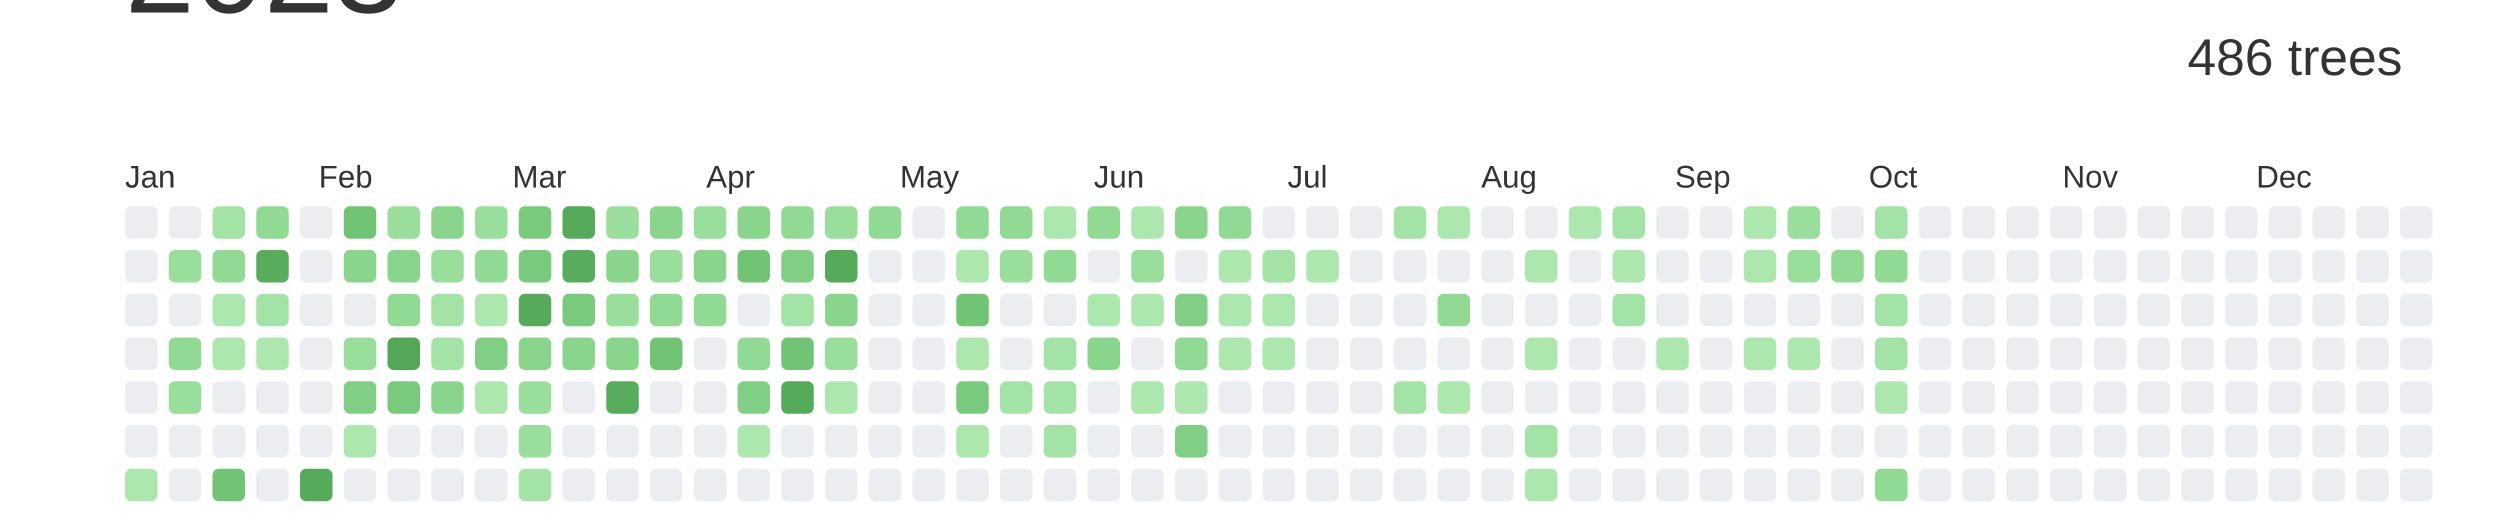
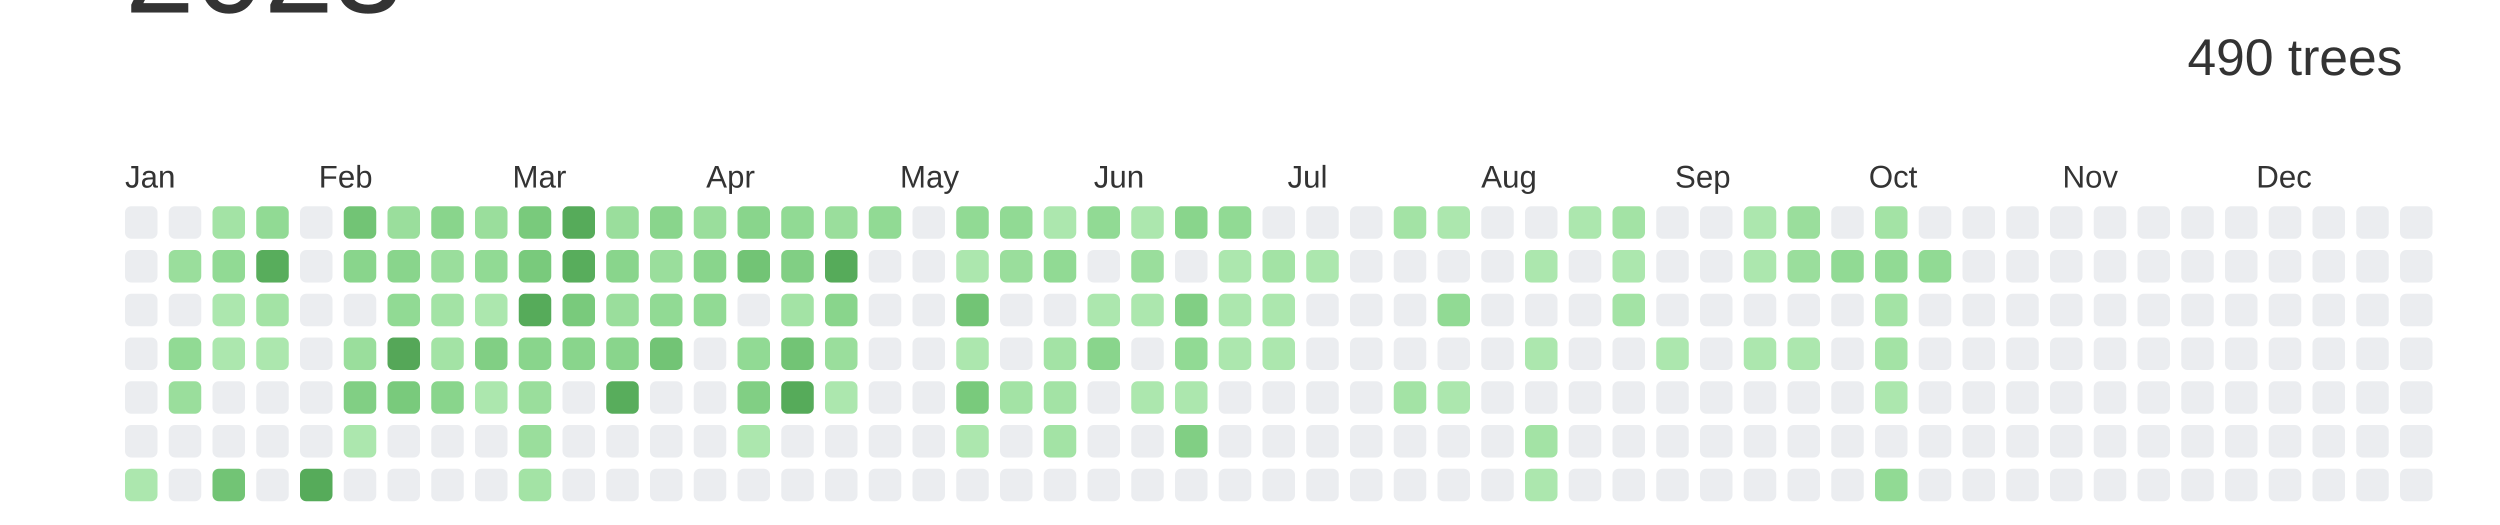
<svg xmlns="http://www.w3.org/2000/svg" baseProfile="full" height="42mm" version="1.1" viewBox="0,0,200,42" width="200mm">
  <defs />
  <rect fill="#ffffff" height="42" width="200" x="0" y="0" />
  <text alignment-baseline="hanging" fill="#333333" style="font-size:10.0px; font-family:Arial;" x="10" y="1">2023</text>
-   <text alignment-baseline="hanging" fill="#333333" style="font-size:4.125px; font-family:Arial;" x="175" y="6">486 trees</text>
+   <text alignment-baseline="hanging" fill="#333333" style="font-size:4.125px; font-family:Arial;" x="175" y="6">490 trees</text>
  <text fill="#333333" style="font-size:2.5px; font-family:Arial" x="10.0" y="15">Jan</text>
  <text fill="#333333" style="font-size:2.5px; font-family:Arial" x="25.5" y="15">Feb</text>
  <text fill="#333333" style="font-size:2.5px; font-family:Arial" x="41.0" y="15">Mar</text>
  <text fill="#333333" style="font-size:2.5px; font-family:Arial" x="56.5" y="15">Apr</text>
  <text fill="#333333" style="font-size:2.5px; font-family:Arial" x="72.0" y="15">May</text>
  <text fill="#333333" style="font-size:2.5px; font-family:Arial" x="87.5" y="15">Jun</text>
  <text fill="#333333" style="font-size:2.5px; font-family:Arial" x="103.0" y="15">Jul</text>
  <text fill="#333333" style="font-size:2.5px; font-family:Arial" x="118.5" y="15">Aug</text>
  <text fill="#333333" style="font-size:2.5px; font-family:Arial" x="134.0" y="15">Sep</text>
  <text fill="#333333" style="font-size:2.5px; font-family:Arial" x="149.5" y="15">Oct</text>
  <text fill="#333333" style="font-size:2.5px; font-family:Arial" x="165.0" y="15">Nov</text>
  <text fill="#333333" style="font-size:2.5px; font-family:Arial" x="180.5" y="15">Dec</text>
  <rect fill="#EBEDF0" height="2.6" rx="0.5" ry="0.5" width="2.6" x="10.0" y="16.5" />
  <rect fill="#EBEDF0" height="2.6" rx="0.5" ry="0.5" width="2.6" x="10.0" y="20.0" />
  <rect fill="#EBEDF0" height="2.6" rx="0.5" ry="0.5" width="2.6" x="10.0" y="23.5" />
  <rect fill="#EBEDF0" height="2.6" rx="0.5" ry="0.5" width="2.6" x="10.0" y="27.0" />
  <rect fill="#EBEDF0" height="2.6" rx="0.5" ry="0.5" width="2.6" x="10.0" y="30.5" />
  <rect fill="#EBEDF0" height="2.6" rx="0.5" ry="0.5" width="2.6" x="10.0" y="34.0" />
  <rect fill="#ace7ae" height="2.6" rx="0.5" ry="0.5" width="2.6" x="10.0" y="37.5" />
  <rect fill="#EBEDF0" height="2.6" rx="0.5" ry="0.5" width="2.6" x="13.5" y="16.5" />
  <rect fill="#9ade9c" height="2.6" rx="0.5" ry="0.5" width="2.6" x="13.5" y="20.0" />
  <rect fill="#EBEDF0" height="2.6" rx="0.5" ry="0.5" width="2.6" x="13.5" y="23.5" />
  <rect fill="#91da94" height="2.6" rx="0.5" ry="0.5" width="2.6" x="13.5" y="27.0" />
  <rect fill="#9ade9c" height="2.6" rx="0.5" ry="0.5" width="2.6" x="13.5" y="30.5" />
  <rect fill="#EBEDF0" height="2.6" rx="0.5" ry="0.5" width="2.6" x="13.5" y="34.0" />
  <rect fill="#EBEDF0" height="2.6" rx="0.5" ry="0.5" width="2.6" x="13.5" y="37.5" />
  <rect fill="#a3e3a5" height="2.6" rx="0.5" ry="0.5" width="2.6" x="17.0" y="16.5" />
  <rect fill="#91da94" height="2.6" rx="0.5" ry="0.5" width="2.6" x="17.0" y="20.0" />
  <rect fill="#ace7ae" height="2.6" rx="0.5" ry="0.5" width="2.6" x="17.0" y="23.5" />
  <rect fill="#ace7ae" height="2.6" rx="0.5" ry="0.5" width="2.6" x="17.0" y="27.0" />
  <rect fill="#EBEDF0" height="2.6" rx="0.5" ry="0.5" width="2.6" x="17.0" y="30.5" />
  <rect fill="#EBEDF0" height="2.6" rx="0.5" ry="0.5" width="2.6" x="17.0" y="34.0" />
  <rect fill="#72c475" height="2.6" rx="0.5" ry="0.5" width="2.6" x="17.0" y="37.5" />
  <rect fill="#91da94" height="2.6" rx="0.5" ry="0.5" width="2.6" x="20.5" y="16.5" />
  <rect fill="#58ad5c" height="2.6" rx="0.5" ry="0.5" width="2.6" x="20.5" y="20.0" />
  <rect fill="#a3e3a5" height="2.6" rx="0.5" ry="0.5" width="2.6" x="20.5" y="23.5" />
  <rect fill="#ace7ae" height="2.6" rx="0.5" ry="0.5" width="2.6" x="20.5" y="27.0" />
  <rect fill="#EBEDF0" height="2.6" rx="0.5" ry="0.5" width="2.6" x="20.5" y="30.5" />
  <rect fill="#EBEDF0" height="2.6" rx="0.5" ry="0.5" width="2.6" x="20.5" y="34.0" />
  <rect fill="#EBEDF0" height="2.6" rx="0.5" ry="0.5" width="2.6" x="20.5" y="37.5" />
  <rect fill="#EBEDF0" height="2.6" rx="0.5" ry="0.5" width="2.6" x="24.0" y="16.5" />
  <rect fill="#EBEDF0" height="2.6" rx="0.5" ry="0.5" width="2.6" x="24.0" y="20.0" />
  <rect fill="#EBEDF0" height="2.6" rx="0.5" ry="0.5" width="2.6" x="24.0" y="23.5" />
  <rect fill="#EBEDF0" height="2.6" rx="0.5" ry="0.5" width="2.6" x="24.0" y="27.0" />
  <rect fill="#EBEDF0" height="2.6" rx="0.5" ry="0.5" width="2.6" x="24.0" y="30.5" />
  <rect fill="#EBEDF0" height="2.6" rx="0.5" ry="0.5" width="2.6" x="24.0" y="34.0" />
  <rect fill="#56ab5a" height="2.6" rx="0.5" ry="0.5" width="2.6" x="24.0" y="37.5" />
  <rect fill="#72c475" height="2.6" rx="0.5" ry="0.5" width="2.6" x="27.5" y="16.5" />
  <rect fill="#89d58c" height="2.6" rx="0.5" ry="0.5" width="2.6" x="27.5" y="20.0" />
  <rect fill="#EBEDF0" height="2.6" rx="0.5" ry="0.5" width="2.6" x="27.5" y="23.5" />
  <rect fill="#9ade9c" height="2.6" rx="0.5" ry="0.5" width="2.6" x="27.5" y="27.0" />
  <rect fill="#81cf84" height="2.6" rx="0.5" ry="0.5" width="2.6" x="27.5" y="30.5" />
  <rect fill="#ace7ae" height="2.6" rx="0.5" ry="0.5" width="2.6" x="27.5" y="34.0" />
  <rect fill="#EBEDF0" height="2.6" rx="0.5" ry="0.5" width="2.6" x="27.5" y="37.5" />
  <rect fill="#9ade9c" height="2.6" rx="0.5" ry="0.5" width="2.6" x="31.0" y="16.5" />
  <rect fill="#89d58c" height="2.6" rx="0.5" ry="0.5" width="2.6" x="31.0" y="20.0" />
  <rect fill="#91da94" height="2.6" rx="0.5" ry="0.5" width="2.6" x="31.0" y="23.5" />
  <rect fill="#55a758" height="2.6" rx="0.5" ry="0.5" width="2.6" x="31.0" y="27.0" />
  <rect fill="#79ca7c" height="2.6" rx="0.5" ry="0.5" width="2.6" x="31.0" y="30.5" />
  <rect fill="#EBEDF0" height="2.6" rx="0.5" ry="0.5" width="2.6" x="31.0" y="34.0" />
  <rect fill="#EBEDF0" height="2.6" rx="0.5" ry="0.5" width="2.6" x="31.0" y="37.5" />
  <rect fill="#89d58c" height="2.6" rx="0.5" ry="0.5" width="2.6" x="34.5" y="16.5" />
  <rect fill="#9ade9c" height="2.6" rx="0.5" ry="0.5" width="2.6" x="34.5" y="20.0" />
  <rect fill="#a3e3a5" height="2.6" rx="0.5" ry="0.5" width="2.6" x="34.5" y="23.5" />
  <rect fill="#a3e3a5" height="2.6" rx="0.5" ry="0.5" width="2.6" x="34.5" y="27.0" />
  <rect fill="#89d58c" height="2.6" rx="0.5" ry="0.5" width="2.6" x="34.5" y="30.5" />
  <rect fill="#EBEDF0" height="2.6" rx="0.5" ry="0.5" width="2.6" x="34.5" y="34.0" />
  <rect fill="#EBEDF0" height="2.6" rx="0.5" ry="0.5" width="2.6" x="34.5" y="37.5" />
  <rect fill="#9ade9c" height="2.6" rx="0.5" ry="0.5" width="2.6" x="38.0" y="16.5" />
  <rect fill="#91da94" height="2.6" rx="0.5" ry="0.5" width="2.6" x="38.0" y="20.0" />
  <rect fill="#ace7ae" height="2.6" rx="0.5" ry="0.5" width="2.6" x="38.0" y="23.5" />
  <rect fill="#81cf84" height="2.6" rx="0.5" ry="0.5" width="2.6" x="38.0" y="27.0" />
  <rect fill="#ace7ae" height="2.6" rx="0.5" ry="0.5" width="2.6" x="38.0" y="30.5" />
  <rect fill="#EBEDF0" height="2.6" rx="0.5" ry="0.5" width="2.6" x="38.0" y="34.0" />
  <rect fill="#EBEDF0" height="2.6" rx="0.5" ry="0.5" width="2.6" x="38.0" y="37.5" />
  <rect fill="#79ca7c" height="2.6" rx="0.5" ry="0.5" width="2.6" x="41.5" y="16.5" />
  <rect fill="#79ca7c" height="2.6" rx="0.5" ry="0.5" width="2.6" x="41.5" y="20.0" />
  <rect fill="#56ab5a" height="2.6" rx="0.5" ry="0.5" width="2.6" x="41.5" y="23.5" />
  <rect fill="#89d58c" height="2.6" rx="0.5" ry="0.5" width="2.6" x="41.5" y="27.0" />
  <rect fill="#9ade9c" height="2.6" rx="0.5" ry="0.5" width="2.6" x="41.5" y="30.5" />
  <rect fill="#9ade9c" height="2.6" rx="0.5" ry="0.5" width="2.6" x="41.5" y="34.0" />
  <rect fill="#a3e3a5" height="2.6" rx="0.5" ry="0.5" width="2.6" x="41.5" y="37.5" />
  <rect fill="#56ab5a" height="2.6" rx="0.5" ry="0.5" width="2.6" x="45.0" y="16.5" />
  <rect fill="#58ad5c" height="2.6" rx="0.5" ry="0.5" width="2.6" x="45.0" y="20.0" />
  <rect fill="#79ca7c" height="2.6" rx="0.5" ry="0.5" width="2.6" x="45.0" y="23.5" />
  <rect fill="#89d58c" height="2.6" rx="0.5" ry="0.5" width="2.6" x="45.0" y="27.0" />
  <rect fill="#EBEDF0" height="2.6" rx="0.5" ry="0.5" width="2.6" x="45.0" y="30.5" />
  <rect fill="#EBEDF0" height="2.6" rx="0.5" ry="0.5" width="2.6" x="45.0" y="34.0" />
  <rect fill="#EBEDF0" height="2.6" rx="0.5" ry="0.5" width="2.6" x="45.0" y="37.5" />
  <rect fill="#9ade9c" height="2.6" rx="0.5" ry="0.5" width="2.6" x="48.5" y="16.5" />
  <rect fill="#89d58c" height="2.6" rx="0.5" ry="0.5" width="2.6" x="48.5" y="20.0" />
  <rect fill="#9ade9c" height="2.6" rx="0.5" ry="0.5" width="2.6" x="48.5" y="23.5" />
  <rect fill="#89d58c" height="2.6" rx="0.5" ry="0.5" width="2.6" x="48.5" y="27.0" />
  <rect fill="#58ad5c" height="2.6" rx="0.5" ry="0.5" width="2.6" x="48.5" y="30.5" />
  <rect fill="#EBEDF0" height="2.6" rx="0.5" ry="0.5" width="2.6" x="48.5" y="34.0" />
  <rect fill="#EBEDF0" height="2.6" rx="0.5" ry="0.5" width="2.6" x="48.5" y="37.5" />
  <rect fill="#89d58c" height="2.6" rx="0.5" ry="0.5" width="2.6" x="52.0" y="16.5" />
  <rect fill="#9ade9c" height="2.6" rx="0.5" ry="0.5" width="2.6" x="52.0" y="20.0" />
  <rect fill="#91da94" height="2.6" rx="0.5" ry="0.5" width="2.6" x="52.0" y="23.5" />
  <rect fill="#72c475" height="2.6" rx="0.5" ry="0.5" width="2.6" x="52.0" y="27.0" />
  <rect fill="#EBEDF0" height="2.6" rx="0.5" ry="0.5" width="2.6" x="52.0" y="30.5" />
  <rect fill="#EBEDF0" height="2.6" rx="0.5" ry="0.5" width="2.6" x="52.0" y="34.0" />
  <rect fill="#EBEDF0" height="2.6" rx="0.5" ry="0.5" width="2.6" x="52.0" y="37.5" />
  <rect fill="#9ade9c" height="2.6" rx="0.5" ry="0.5" width="2.6" x="55.5" y="16.5" />
  <rect fill="#89d58c" height="2.6" rx="0.5" ry="0.5" width="2.6" x="55.5" y="20.0" />
  <rect fill="#91da94" height="2.6" rx="0.5" ry="0.5" width="2.6" x="55.5" y="23.5" />
  <rect fill="#EBEDF0" height="2.6" rx="0.5" ry="0.5" width="2.6" x="55.5" y="27.0" />
  <rect fill="#EBEDF0" height="2.6" rx="0.5" ry="0.5" width="2.6" x="55.5" y="30.5" />
  <rect fill="#EBEDF0" height="2.6" rx="0.5" ry="0.5" width="2.6" x="55.5" y="34.0" />
  <rect fill="#EBEDF0" height="2.6" rx="0.5" ry="0.5" width="2.6" x="55.5" y="37.5" />
  <rect fill="#89d58c" height="2.6" rx="0.5" ry="0.5" width="2.6" x="59.0" y="16.5" />
  <rect fill="#72c475" height="2.6" rx="0.5" ry="0.5" width="2.6" x="59.0" y="20.0" />
  <rect fill="#EBEDF0" height="2.6" rx="0.5" ry="0.5" width="2.6" x="59.0" y="23.5" />
  <rect fill="#91da94" height="2.6" rx="0.5" ry="0.5" width="2.6" x="59.0" y="27.0" />
  <rect fill="#81cf84" height="2.6" rx="0.5" ry="0.5" width="2.6" x="59.0" y="30.5" />
  <rect fill="#ace7ae" height="2.6" rx="0.5" ry="0.5" width="2.6" x="59.0" y="34.0" />
  <rect fill="#EBEDF0" height="2.6" rx="0.5" ry="0.5" width="2.6" x="59.0" y="37.5" />
  <rect fill="#91da94" height="2.6" rx="0.5" ry="0.5" width="2.6" x="62.5" y="16.5" />
  <rect fill="#81cf84" height="2.6" rx="0.5" ry="0.5" width="2.6" x="62.5" y="20.0" />
  <rect fill="#a3e3a5" height="2.6" rx="0.5" ry="0.5" width="2.6" x="62.5" y="23.5" />
  <rect fill="#72c475" height="2.6" rx="0.5" ry="0.5" width="2.6" x="62.5" y="27.0" />
  <rect fill="#56ab5a" height="2.6" rx="0.5" ry="0.5" width="2.6" x="62.5" y="30.5" />
  <rect fill="#EBEDF0" height="2.6" rx="0.5" ry="0.5" width="2.6" x="62.5" y="34.0" />
  <rect fill="#EBEDF0" height="2.6" rx="0.5" ry="0.5" width="2.6" x="62.5" y="37.5" />
  <rect fill="#9ade9c" height="2.6" rx="0.5" ry="0.5" width="2.6" x="66.0" y="16.5" />
  <rect fill="#56ab5a" height="2.6" rx="0.5" ry="0.5" width="2.6" x="66.0" y="20.0" />
  <rect fill="#89d58c" height="2.6" rx="0.5" ry="0.5" width="2.6" x="66.0" y="23.5" />
  <rect fill="#9ade9c" height="2.6" rx="0.5" ry="0.5" width="2.6" x="66.0" y="27.0" />
  <rect fill="#ace7ae" height="2.6" rx="0.5" ry="0.5" width="2.6" x="66.0" y="30.5" />
  <rect fill="#EBEDF0" height="2.6" rx="0.5" ry="0.5" width="2.6" x="66.0" y="34.0" />
  <rect fill="#EBEDF0" height="2.6" rx="0.5" ry="0.5" width="2.6" x="66.0" y="37.5" />
  <rect fill="#91da94" height="2.6" rx="0.5" ry="0.5" width="2.6" x="69.5" y="16.5" />
  <rect fill="#EBEDF0" height="2.6" rx="0.5" ry="0.5" width="2.6" x="69.5" y="20.0" />
  <rect fill="#EBEDF0" height="2.6" rx="0.5" ry="0.5" width="2.6" x="69.5" y="23.5" />
  <rect fill="#EBEDF0" height="2.6" rx="0.5" ry="0.5" width="2.6" x="69.5" y="27.0" />
  <rect fill="#EBEDF0" height="2.6" rx="0.5" ry="0.5" width="2.6" x="69.5" y="30.5" />
  <rect fill="#EBEDF0" height="2.6" rx="0.5" ry="0.5" width="2.6" x="69.5" y="34.0" />
  <rect fill="#EBEDF0" height="2.6" rx="0.5" ry="0.5" width="2.6" x="69.5" y="37.5" />
  <rect fill="#EBEDF0" height="2.6" rx="0.5" ry="0.5" width="2.6" x="73.0" y="16.5" />
  <rect fill="#EBEDF0" height="2.6" rx="0.5" ry="0.5" width="2.6" x="73.0" y="20.0" />
  <rect fill="#EBEDF0" height="2.6" rx="0.5" ry="0.5" width="2.6" x="73.0" y="23.5" />
  <rect fill="#EBEDF0" height="2.6" rx="0.5" ry="0.5" width="2.6" x="73.0" y="27.0" />
  <rect fill="#EBEDF0" height="2.6" rx="0.5" ry="0.5" width="2.6" x="73.0" y="30.5" />
  <rect fill="#EBEDF0" height="2.6" rx="0.5" ry="0.5" width="2.6" x="73.0" y="34.0" />
  <rect fill="#EBEDF0" height="2.6" rx="0.5" ry="0.5" width="2.6" x="73.0" y="37.5" />
  <rect fill="#91da94" height="2.6" rx="0.5" ry="0.5" width="2.6" x="76.5" y="16.5" />
  <rect fill="#ace7ae" height="2.6" rx="0.5" ry="0.5" width="2.6" x="76.5" y="20.0" />
  <rect fill="#72c475" height="2.6" rx="0.5" ry="0.5" width="2.6" x="76.5" y="23.5" />
  <rect fill="#ace7ae" height="2.6" rx="0.5" ry="0.5" width="2.6" x="76.5" y="27.0" />
  <rect fill="#79ca7c" height="2.6" rx="0.5" ry="0.5" width="2.6" x="76.5" y="30.5" />
  <rect fill="#ace7ae" height="2.6" rx="0.5" ry="0.5" width="2.6" x="76.5" y="34.0" />
  <rect fill="#EBEDF0" height="2.6" rx="0.5" ry="0.5" width="2.6" x="76.5" y="37.5" />
  <rect fill="#91da94" height="2.6" rx="0.5" ry="0.5" width="2.6" x="80.0" y="16.5" />
  <rect fill="#9ade9c" height="2.6" rx="0.5" ry="0.5" width="2.6" x="80.0" y="20.0" />
  <rect fill="#EBEDF0" height="2.6" rx="0.5" ry="0.5" width="2.6" x="80.0" y="23.5" />
  <rect fill="#EBEDF0" height="2.6" rx="0.5" ry="0.5" width="2.6" x="80.0" y="27.0" />
  <rect fill="#a3e3a5" height="2.6" rx="0.5" ry="0.5" width="2.6" x="80.0" y="30.5" />
  <rect fill="#EBEDF0" height="2.6" rx="0.5" ry="0.5" width="2.6" x="80.0" y="34.0" />
  <rect fill="#EBEDF0" height="2.6" rx="0.5" ry="0.5" width="2.6" x="80.0" y="37.5" />
  <rect fill="#ace7ae" height="2.6" rx="0.5" ry="0.5" width="2.6" x="83.5" y="16.5" />
  <rect fill="#91da94" height="2.6" rx="0.5" ry="0.5" width="2.6" x="83.5" y="20.0" />
  <rect fill="#EBEDF0" height="2.6" rx="0.5" ry="0.5" width="2.6" x="83.5" y="23.5" />
  <rect fill="#a3e3a5" height="2.6" rx="0.5" ry="0.5" width="2.6" x="83.5" y="27.0" />
  <rect fill="#a3e3a5" height="2.6" rx="0.5" ry="0.5" width="2.6" x="83.5" y="30.5" />
  <rect fill="#a3e3a5" height="2.6" rx="0.5" ry="0.5" width="2.6" x="83.5" y="34.0" />
  <rect fill="#EBEDF0" height="2.6" rx="0.5" ry="0.5" width="2.6" x="83.5" y="37.5" />
  <rect fill="#91da94" height="2.6" rx="0.5" ry="0.5" width="2.6" x="87.0" y="16.5" />
  <rect fill="#EBEDF0" height="2.6" rx="0.5" ry="0.5" width="2.6" x="87.0" y="20.0" />
  <rect fill="#ace7ae" height="2.6" rx="0.5" ry="0.5" width="2.6" x="87.0" y="23.5" />
  <rect fill="#89d58c" height="2.6" rx="0.5" ry="0.5" width="2.6" x="87.0" y="27.0" />
  <rect fill="#EBEDF0" height="2.6" rx="0.5" ry="0.5" width="2.6" x="87.0" y="30.5" />
  <rect fill="#EBEDF0" height="2.6" rx="0.5" ry="0.5" width="2.6" x="87.0" y="34.0" />
  <rect fill="#EBEDF0" height="2.6" rx="0.5" ry="0.5" width="2.6" x="87.0" y="37.5" />
  <rect fill="#ace7ae" height="2.6" rx="0.5" ry="0.5" width="2.6" x="90.5" y="16.5" />
  <rect fill="#9ade9c" height="2.6" rx="0.5" ry="0.5" width="2.6" x="90.5" y="20.0" />
  <rect fill="#ace7ae" height="2.6" rx="0.5" ry="0.5" width="2.6" x="90.5" y="23.5" />
  <rect fill="#EBEDF0" height="2.6" rx="0.5" ry="0.5" width="2.6" x="90.5" y="27.0" />
  <rect fill="#ace7ae" height="2.6" rx="0.5" ry="0.5" width="2.6" x="90.5" y="30.5" />
  <rect fill="#EBEDF0" height="2.6" rx="0.5" ry="0.5" width="2.6" x="90.5" y="34.0" />
  <rect fill="#EBEDF0" height="2.6" rx="0.5" ry="0.5" width="2.6" x="90.5" y="37.5" />
  <rect fill="#89d58c" height="2.6" rx="0.5" ry="0.5" width="2.6" x="94.0" y="16.5" />
  <rect fill="#EBEDF0" height="2.6" rx="0.5" ry="0.5" width="2.6" x="94.0" y="20.0" />
  <rect fill="#81cf84" height="2.6" rx="0.5" ry="0.5" width="2.6" x="94.0" y="23.5" />
  <rect fill="#91da94" height="2.6" rx="0.5" ry="0.5" width="2.6" x="94.0" y="27.0" />
  <rect fill="#ace7ae" height="2.6" rx="0.5" ry="0.5" width="2.6" x="94.0" y="30.5" />
  <rect fill="#81cf84" height="2.6" rx="0.5" ry="0.5" width="2.6" x="94.0" y="34.0" />
  <rect fill="#EBEDF0" height="2.6" rx="0.5" ry="0.5" width="2.6" x="94.0" y="37.5" />
  <rect fill="#91da94" height="2.6" rx="0.5" ry="0.5" width="2.6" x="97.5" y="16.5" />
  <rect fill="#ace7ae" height="2.6" rx="0.5" ry="0.5" width="2.6" x="97.5" y="20.0" />
  <rect fill="#ace7ae" height="2.6" rx="0.5" ry="0.5" width="2.6" x="97.5" y="23.5" />
  <rect fill="#ace7ae" height="2.6" rx="0.5" ry="0.5" width="2.6" x="97.5" y="27.0" />
  <rect fill="#EBEDF0" height="2.6" rx="0.5" ry="0.5" width="2.6" x="97.5" y="30.5" />
  <rect fill="#EBEDF0" height="2.6" rx="0.5" ry="0.5" width="2.6" x="97.5" y="34.0" />
  <rect fill="#EBEDF0" height="2.6" rx="0.5" ry="0.5" width="2.6" x="97.5" y="37.5" />
  <rect fill="#EBEDF0" height="2.6" rx="0.5" ry="0.5" width="2.6" x="101.0" y="16.5" />
  <rect fill="#a3e3a5" height="2.6" rx="0.5" ry="0.5" width="2.6" x="101.0" y="20.0" />
  <rect fill="#ace7ae" height="2.6" rx="0.5" ry="0.5" width="2.6" x="101.0" y="23.5" />
  <rect fill="#ace7ae" height="2.6" rx="0.5" ry="0.5" width="2.6" x="101.0" y="27.0" />
  <rect fill="#EBEDF0" height="2.6" rx="0.5" ry="0.5" width="2.6" x="101.0" y="30.5" />
  <rect fill="#EBEDF0" height="2.6" rx="0.5" ry="0.5" width="2.6" x="101.0" y="34.0" />
  <rect fill="#EBEDF0" height="2.6" rx="0.5" ry="0.5" width="2.6" x="101.0" y="37.5" />
  <rect fill="#EBEDF0" height="2.6" rx="0.5" ry="0.5" width="2.6" x="104.5" y="16.5" />
  <rect fill="#ace7ae" height="2.6" rx="0.5" ry="0.5" width="2.6" x="104.5" y="20.0" />
  <rect fill="#EBEDF0" height="2.6" rx="0.5" ry="0.5" width="2.6" x="104.5" y="23.5" />
  <rect fill="#EBEDF0" height="2.6" rx="0.5" ry="0.5" width="2.6" x="104.5" y="27.0" />
  <rect fill="#EBEDF0" height="2.6" rx="0.5" ry="0.5" width="2.6" x="104.5" y="30.5" />
  <rect fill="#EBEDF0" height="2.6" rx="0.5" ry="0.5" width="2.6" x="104.5" y="34.0" />
  <rect fill="#EBEDF0" height="2.6" rx="0.5" ry="0.5" width="2.6" x="104.5" y="37.5" />
  <rect fill="#EBEDF0" height="2.6" rx="0.5" ry="0.5" width="2.6" x="108.0" y="16.5" />
  <rect fill="#EBEDF0" height="2.6" rx="0.5" ry="0.5" width="2.6" x="108.0" y="20.0" />
  <rect fill="#EBEDF0" height="2.6" rx="0.5" ry="0.5" width="2.6" x="108.0" y="23.5" />
  <rect fill="#EBEDF0" height="2.6" rx="0.5" ry="0.5" width="2.6" x="108.0" y="27.0" />
  <rect fill="#EBEDF0" height="2.6" rx="0.5" ry="0.5" width="2.6" x="108.0" y="30.5" />
  <rect fill="#EBEDF0" height="2.6" rx="0.5" ry="0.5" width="2.6" x="108.0" y="34.0" />
  <rect fill="#EBEDF0" height="2.6" rx="0.5" ry="0.5" width="2.6" x="108.0" y="37.5" />
  <rect fill="#a3e3a5" height="2.6" rx="0.5" ry="0.5" width="2.6" x="111.5" y="16.5" />
  <rect fill="#EBEDF0" height="2.6" rx="0.5" ry="0.5" width="2.6" x="111.5" y="20.0" />
  <rect fill="#EBEDF0" height="2.6" rx="0.5" ry="0.5" width="2.6" x="111.5" y="23.5" />
  <rect fill="#EBEDF0" height="2.6" rx="0.5" ry="0.5" width="2.6" x="111.5" y="27.0" />
  <rect fill="#a3e3a5" height="2.6" rx="0.5" ry="0.5" width="2.6" x="111.5" y="30.5" />
  <rect fill="#EBEDF0" height="2.6" rx="0.5" ry="0.5" width="2.6" x="111.5" y="34.0" />
  <rect fill="#EBEDF0" height="2.6" rx="0.5" ry="0.5" width="2.6" x="111.5" y="37.5" />
  <rect fill="#ace7ae" height="2.6" rx="0.5" ry="0.5" width="2.6" x="115.0" y="16.5" />
  <rect fill="#EBEDF0" height="2.6" rx="0.5" ry="0.5" width="2.6" x="115.0" y="20.0" />
  <rect fill="#91da94" height="2.6" rx="0.5" ry="0.5" width="2.6" x="115.0" y="23.5" />
  <rect fill="#EBEDF0" height="2.6" rx="0.5" ry="0.5" width="2.6" x="115.0" y="27.0" />
  <rect fill="#ace7ae" height="2.6" rx="0.5" ry="0.5" width="2.6" x="115.0" y="30.5" />
  <rect fill="#EBEDF0" height="2.6" rx="0.5" ry="0.5" width="2.6" x="115.0" y="34.0" />
  <rect fill="#EBEDF0" height="2.6" rx="0.5" ry="0.5" width="2.6" x="115.0" y="37.5" />
  <rect fill="#EBEDF0" height="2.6" rx="0.5" ry="0.5" width="2.6" x="118.5" y="16.5" />
  <rect fill="#EBEDF0" height="2.6" rx="0.5" ry="0.5" width="2.6" x="118.5" y="20.0" />
  <rect fill="#EBEDF0" height="2.6" rx="0.5" ry="0.5" width="2.6" x="118.5" y="23.5" />
  <rect fill="#EBEDF0" height="2.6" rx="0.5" ry="0.5" width="2.6" x="118.5" y="27.0" />
  <rect fill="#EBEDF0" height="2.6" rx="0.5" ry="0.5" width="2.6" x="118.5" y="30.5" />
  <rect fill="#EBEDF0" height="2.6" rx="0.5" ry="0.5" width="2.6" x="118.5" y="34.0" />
  <rect fill="#EBEDF0" height="2.6" rx="0.5" ry="0.5" width="2.6" x="118.5" y="37.5" />
  <rect fill="#EBEDF0" height="2.6" rx="0.5" ry="0.5" width="2.6" x="122.0" y="16.5" />
  <rect fill="#ace7ae" height="2.6" rx="0.5" ry="0.5" width="2.6" x="122.0" y="20.0" />
  <rect fill="#EBEDF0" height="2.6" rx="0.5" ry="0.5" width="2.6" x="122.0" y="23.5" />
  <rect fill="#ace7ae" height="2.6" rx="0.5" ry="0.5" width="2.6" x="122.0" y="27.0" />
  <rect fill="#EBEDF0" height="2.6" rx="0.5" ry="0.5" width="2.6" x="122.0" y="30.5" />
  <rect fill="#a3e3a5" height="2.6" rx="0.5" ry="0.5" width="2.6" x="122.0" y="34.0" />
  <rect fill="#ace7ae" height="2.6" rx="0.5" ry="0.5" width="2.6" x="122.0" y="37.5" />
  <rect fill="#ace7ae" height="2.6" rx="0.5" ry="0.5" width="2.6" x="125.5" y="16.5" />
  <rect fill="#EBEDF0" height="2.6" rx="0.5" ry="0.5" width="2.6" x="125.5" y="20.0" />
  <rect fill="#EBEDF0" height="2.6" rx="0.5" ry="0.5" width="2.6" x="125.5" y="23.5" />
  <rect fill="#EBEDF0" height="2.6" rx="0.5" ry="0.5" width="2.6" x="125.5" y="27.0" />
  <rect fill="#EBEDF0" height="2.6" rx="0.5" ry="0.5" width="2.6" x="125.5" y="30.5" />
  <rect fill="#EBEDF0" height="2.6" rx="0.5" ry="0.5" width="2.6" x="125.5" y="34.0" />
  <rect fill="#EBEDF0" height="2.6" rx="0.5" ry="0.5" width="2.6" x="125.5" y="37.5" />
  <rect fill="#a3e3a5" height="2.6" rx="0.5" ry="0.5" width="2.6" x="129.0" y="16.5" />
  <rect fill="#ace7ae" height="2.6" rx="0.5" ry="0.5" width="2.6" x="129.0" y="20.0" />
  <rect fill="#a3e3a5" height="2.6" rx="0.5" ry="0.5" width="2.6" x="129.0" y="23.5" />
  <rect fill="#EBEDF0" height="2.6" rx="0.5" ry="0.5" width="2.6" x="129.0" y="27.0" />
  <rect fill="#EBEDF0" height="2.6" rx="0.5" ry="0.5" width="2.6" x="129.0" y="30.5" />
  <rect fill="#EBEDF0" height="2.6" rx="0.5" ry="0.5" width="2.6" x="129.0" y="34.0" />
  <rect fill="#EBEDF0" height="2.6" rx="0.5" ry="0.5" width="2.6" x="129.0" y="37.5" />
  <rect fill="#EBEDF0" height="2.6" rx="0.5" ry="0.5" width="2.6" x="132.5" y="16.5" />
  <rect fill="#EBEDF0" height="2.6" rx="0.5" ry="0.5" width="2.6" x="132.5" y="20.0" />
  <rect fill="#EBEDF0" height="2.6" rx="0.5" ry="0.5" width="2.6" x="132.5" y="23.5" />
  <rect fill="#ace7ae" height="2.6" rx="0.5" ry="0.5" width="2.6" x="132.5" y="27.0" />
  <rect fill="#EBEDF0" height="2.6" rx="0.5" ry="0.5" width="2.6" x="132.5" y="30.5" />
  <rect fill="#EBEDF0" height="2.6" rx="0.5" ry="0.5" width="2.6" x="132.5" y="34.0" />
  <rect fill="#EBEDF0" height="2.6" rx="0.5" ry="0.5" width="2.6" x="132.5" y="37.5" />
  <rect fill="#EBEDF0" height="2.6" rx="0.5" ry="0.5" width="2.6" x="136.0" y="16.5" />
  <rect fill="#EBEDF0" height="2.6" rx="0.5" ry="0.5" width="2.6" x="136.0" y="20.0" />
  <rect fill="#EBEDF0" height="2.6" rx="0.5" ry="0.5" width="2.6" x="136.0" y="23.5" />
  <rect fill="#EBEDF0" height="2.6" rx="0.5" ry="0.5" width="2.6" x="136.0" y="27.0" />
  <rect fill="#EBEDF0" height="2.6" rx="0.5" ry="0.5" width="2.6" x="136.0" y="30.5" />
  <rect fill="#EBEDF0" height="2.6" rx="0.5" ry="0.5" width="2.6" x="136.0" y="34.0" />
  <rect fill="#EBEDF0" height="2.6" rx="0.5" ry="0.5" width="2.6" x="136.0" y="37.5" />
  <rect fill="#ace7ae" height="2.6" rx="0.5" ry="0.5" width="2.6" x="139.5" y="16.5" />
  <rect fill="#ace7ae" height="2.6" rx="0.5" ry="0.5" width="2.6" x="139.5" y="20.0" />
  <rect fill="#EBEDF0" height="2.6" rx="0.5" ry="0.5" width="2.6" x="139.5" y="23.5" />
  <rect fill="#ace7ae" height="2.6" rx="0.5" ry="0.5" width="2.6" x="139.5" y="27.0" />
  <rect fill="#EBEDF0" height="2.6" rx="0.5" ry="0.5" width="2.6" x="139.5" y="30.5" />
  <rect fill="#EBEDF0" height="2.6" rx="0.5" ry="0.5" width="2.6" x="139.5" y="34.0" />
  <rect fill="#EBEDF0" height="2.6" rx="0.5" ry="0.5" width="2.6" x="139.5" y="37.5" />
  <rect fill="#9ade9c" height="2.6" rx="0.5" ry="0.5" width="2.6" x="143.0" y="16.5" />
  <rect fill="#9ade9c" height="2.6" rx="0.5" ry="0.5" width="2.6" x="143.0" y="20.0" />
  <rect fill="#EBEDF0" height="2.6" rx="0.5" ry="0.5" width="2.6" x="143.0" y="23.5" />
  <rect fill="#ace7ae" height="2.6" rx="0.5" ry="0.5" width="2.6" x="143.0" y="27.0" />
  <rect fill="#EBEDF0" height="2.6" rx="0.5" ry="0.5" width="2.6" x="143.0" y="30.5" />
  <rect fill="#EBEDF0" height="2.6" rx="0.5" ry="0.5" width="2.6" x="143.0" y="34.0" />
  <rect fill="#EBEDF0" height="2.6" rx="0.5" ry="0.5" width="2.6" x="143.0" y="37.5" />
  <rect fill="#EBEDF0" height="2.6" rx="0.5" ry="0.5" width="2.6" x="146.5" y="16.5" />
  <rect fill="#91da94" height="2.6" rx="0.5" ry="0.5" width="2.6" x="146.5" y="20.0" />
  <rect fill="#EBEDF0" height="2.6" rx="0.5" ry="0.5" width="2.6" x="146.5" y="23.5" />
  <rect fill="#EBEDF0" height="2.6" rx="0.5" ry="0.5" width="2.6" x="146.5" y="27.0" />
  <rect fill="#EBEDF0" height="2.6" rx="0.5" ry="0.5" width="2.6" x="146.5" y="30.5" />
  <rect fill="#EBEDF0" height="2.6" rx="0.5" ry="0.5" width="2.6" x="146.5" y="34.0" />
  <rect fill="#EBEDF0" height="2.6" rx="0.5" ry="0.5" width="2.6" x="146.5" y="37.5" />
  <rect fill="#a3e3a5" height="2.6" rx="0.5" ry="0.5" width="2.6" x="150.0" y="16.5" />
  <rect fill="#91da94" height="2.6" rx="0.5" ry="0.5" width="2.6" x="150.0" y="20.0" />
  <rect fill="#a3e3a5" height="2.6" rx="0.5" ry="0.5" width="2.6" x="150.0" y="23.5" />
  <rect fill="#a3e3a5" height="2.6" rx="0.5" ry="0.5" width="2.6" x="150.0" y="27.0" />
  <rect fill="#ace7ae" height="2.6" rx="0.5" ry="0.5" width="2.6" x="150.0" y="30.5" />
  <rect fill="#EBEDF0" height="2.6" rx="0.5" ry="0.5" width="2.6" x="150.0" y="34.0" />
  <rect fill="#91da94" height="2.6" rx="0.5" ry="0.5" width="2.6" x="150.0" y="37.5" />
  <rect fill="#EBEDF0" height="2.6" rx="0.5" ry="0.5" width="2.6" x="153.5" y="16.5" />
-   <rect fill="#EBEDF0" height="2.6" rx="0.5" ry="0.5" width="2.6" x="153.5" y="20.0" />
+   <rect fill="#91da94" height="2.6" rx="0.5" ry="0.5" width="2.6" x="153.5" y="20.0" />
  <rect fill="#EBEDF0" height="2.6" rx="0.5" ry="0.5" width="2.6" x="153.5" y="23.5" />
  <rect fill="#EBEDF0" height="2.6" rx="0.5" ry="0.5" width="2.6" x="153.5" y="27.0" />
  <rect fill="#EBEDF0" height="2.6" rx="0.5" ry="0.5" width="2.6" x="153.5" y="30.5" />
  <rect fill="#EBEDF0" height="2.6" rx="0.5" ry="0.5" width="2.6" x="153.5" y="34.0" />
  <rect fill="#EBEDF0" height="2.6" rx="0.5" ry="0.5" width="2.6" x="153.5" y="37.5" />
  <rect fill="#EBEDF0" height="2.6" rx="0.5" ry="0.5" width="2.6" x="157.0" y="16.5" />
  <rect fill="#EBEDF0" height="2.6" rx="0.5" ry="0.5" width="2.6" x="157.0" y="20.0" />
  <rect fill="#EBEDF0" height="2.6" rx="0.5" ry="0.5" width="2.6" x="157.0" y="23.5" />
  <rect fill="#EBEDF0" height="2.6" rx="0.5" ry="0.5" width="2.6" x="157.0" y="27.0" />
  <rect fill="#EBEDF0" height="2.6" rx="0.5" ry="0.5" width="2.6" x="157.0" y="30.5" />
  <rect fill="#EBEDF0" height="2.6" rx="0.5" ry="0.5" width="2.6" x="157.0" y="34.0" />
  <rect fill="#EBEDF0" height="2.6" rx="0.5" ry="0.5" width="2.6" x="157.0" y="37.5" />
  <rect fill="#EBEDF0" height="2.6" rx="0.5" ry="0.5" width="2.6" x="160.5" y="16.5" />
  <rect fill="#EBEDF0" height="2.6" rx="0.5" ry="0.5" width="2.6" x="160.5" y="20.0" />
  <rect fill="#EBEDF0" height="2.6" rx="0.5" ry="0.5" width="2.6" x="160.5" y="23.5" />
  <rect fill="#EBEDF0" height="2.6" rx="0.5" ry="0.5" width="2.6" x="160.5" y="27.0" />
  <rect fill="#EBEDF0" height="2.6" rx="0.5" ry="0.5" width="2.6" x="160.5" y="30.5" />
  <rect fill="#EBEDF0" height="2.6" rx="0.5" ry="0.5" width="2.6" x="160.5" y="34.0" />
  <rect fill="#EBEDF0" height="2.6" rx="0.5" ry="0.5" width="2.6" x="160.5" y="37.5" />
  <rect fill="#EBEDF0" height="2.6" rx="0.5" ry="0.5" width="2.6" x="164.0" y="16.5" />
  <rect fill="#EBEDF0" height="2.6" rx="0.5" ry="0.5" width="2.6" x="164.0" y="20.0" />
  <rect fill="#EBEDF0" height="2.6" rx="0.5" ry="0.5" width="2.6" x="164.0" y="23.5" />
  <rect fill="#EBEDF0" height="2.6" rx="0.5" ry="0.5" width="2.6" x="164.0" y="27.0" />
  <rect fill="#EBEDF0" height="2.6" rx="0.5" ry="0.5" width="2.6" x="164.0" y="30.5" />
  <rect fill="#EBEDF0" height="2.6" rx="0.5" ry="0.5" width="2.6" x="164.0" y="34.0" />
  <rect fill="#EBEDF0" height="2.6" rx="0.5" ry="0.5" width="2.6" x="164.0" y="37.5" />
  <rect fill="#EBEDF0" height="2.6" rx="0.5" ry="0.5" width="2.6" x="167.5" y="16.5" />
  <rect fill="#EBEDF0" height="2.6" rx="0.5" ry="0.5" width="2.6" x="167.5" y="20.0" />
  <rect fill="#EBEDF0" height="2.6" rx="0.5" ry="0.5" width="2.6" x="167.5" y="23.5" />
  <rect fill="#EBEDF0" height="2.6" rx="0.5" ry="0.5" width="2.6" x="167.5" y="27.0" />
  <rect fill="#EBEDF0" height="2.6" rx="0.5" ry="0.5" width="2.6" x="167.5" y="30.5" />
  <rect fill="#EBEDF0" height="2.6" rx="0.5" ry="0.5" width="2.6" x="167.5" y="34.0" />
  <rect fill="#EBEDF0" height="2.6" rx="0.5" ry="0.5" width="2.6" x="167.5" y="37.5" />
  <rect fill="#EBEDF0" height="2.6" rx="0.5" ry="0.5" width="2.6" x="171.0" y="16.5" />
  <rect fill="#EBEDF0" height="2.6" rx="0.5" ry="0.5" width="2.6" x="171.0" y="20.0" />
  <rect fill="#EBEDF0" height="2.6" rx="0.5" ry="0.5" width="2.6" x="171.0" y="23.5" />
  <rect fill="#EBEDF0" height="2.6" rx="0.5" ry="0.5" width="2.6" x="171.0" y="27.0" />
  <rect fill="#EBEDF0" height="2.6" rx="0.5" ry="0.5" width="2.6" x="171.0" y="30.5" />
  <rect fill="#EBEDF0" height="2.6" rx="0.5" ry="0.5" width="2.6" x="171.0" y="34.0" />
  <rect fill="#EBEDF0" height="2.6" rx="0.5" ry="0.5" width="2.6" x="171.0" y="37.5" />
  <rect fill="#EBEDF0" height="2.6" rx="0.5" ry="0.5" width="2.6" x="174.5" y="16.5" />
  <rect fill="#EBEDF0" height="2.6" rx="0.5" ry="0.5" width="2.6" x="174.5" y="20.0" />
  <rect fill="#EBEDF0" height="2.6" rx="0.5" ry="0.5" width="2.6" x="174.5" y="23.5" />
  <rect fill="#EBEDF0" height="2.6" rx="0.5" ry="0.5" width="2.6" x="174.5" y="27.0" />
  <rect fill="#EBEDF0" height="2.6" rx="0.5" ry="0.5" width="2.6" x="174.5" y="30.5" />
  <rect fill="#EBEDF0" height="2.6" rx="0.5" ry="0.5" width="2.6" x="174.5" y="34.0" />
  <rect fill="#EBEDF0" height="2.6" rx="0.5" ry="0.5" width="2.6" x="174.5" y="37.5" />
  <rect fill="#EBEDF0" height="2.6" rx="0.5" ry="0.5" width="2.6" x="178.0" y="16.5" />
  <rect fill="#EBEDF0" height="2.6" rx="0.5" ry="0.5" width="2.6" x="178.0" y="20.0" />
  <rect fill="#EBEDF0" height="2.6" rx="0.5" ry="0.5" width="2.6" x="178.0" y="23.5" />
  <rect fill="#EBEDF0" height="2.6" rx="0.5" ry="0.5" width="2.6" x="178.0" y="27.0" />
  <rect fill="#EBEDF0" height="2.6" rx="0.5" ry="0.5" width="2.6" x="178.0" y="30.5" />
  <rect fill="#EBEDF0" height="2.6" rx="0.5" ry="0.5" width="2.6" x="178.0" y="34.0" />
  <rect fill="#EBEDF0" height="2.6" rx="0.5" ry="0.5" width="2.6" x="178.0" y="37.5" />
  <rect fill="#EBEDF0" height="2.6" rx="0.5" ry="0.5" width="2.6" x="181.5" y="16.5" />
  <rect fill="#EBEDF0" height="2.6" rx="0.5" ry="0.5" width="2.6" x="181.5" y="20.0" />
  <rect fill="#EBEDF0" height="2.6" rx="0.5" ry="0.5" width="2.6" x="181.5" y="23.5" />
  <rect fill="#EBEDF0" height="2.6" rx="0.5" ry="0.5" width="2.6" x="181.5" y="27.0" />
  <rect fill="#EBEDF0" height="2.6" rx="0.5" ry="0.5" width="2.6" x="181.5" y="30.5" />
  <rect fill="#EBEDF0" height="2.6" rx="0.5" ry="0.5" width="2.6" x="181.5" y="34.0" />
  <rect fill="#EBEDF0" height="2.6" rx="0.5" ry="0.5" width="2.6" x="181.5" y="37.5" />
  <rect fill="#EBEDF0" height="2.6" rx="0.5" ry="0.5" width="2.6" x="185.0" y="16.5" />
  <rect fill="#EBEDF0" height="2.6" rx="0.5" ry="0.5" width="2.6" x="185.0" y="20.0" />
  <rect fill="#EBEDF0" height="2.6" rx="0.5" ry="0.5" width="2.6" x="185.0" y="23.5" />
  <rect fill="#EBEDF0" height="2.6" rx="0.5" ry="0.5" width="2.6" x="185.0" y="27.0" />
  <rect fill="#EBEDF0" height="2.6" rx="0.5" ry="0.5" width="2.6" x="185.0" y="30.5" />
  <rect fill="#EBEDF0" height="2.6" rx="0.5" ry="0.5" width="2.6" x="185.0" y="34.0" />
  <rect fill="#EBEDF0" height="2.6" rx="0.5" ry="0.5" width="2.6" x="185.0" y="37.5" />
  <rect fill="#EBEDF0" height="2.6" rx="0.5" ry="0.5" width="2.6" x="188.5" y="16.5" />
  <rect fill="#EBEDF0" height="2.6" rx="0.5" ry="0.5" width="2.6" x="188.5" y="20.0" />
  <rect fill="#EBEDF0" height="2.6" rx="0.5" ry="0.5" width="2.6" x="188.5" y="23.5" />
  <rect fill="#EBEDF0" height="2.6" rx="0.5" ry="0.5" width="2.6" x="188.5" y="27.0" />
  <rect fill="#EBEDF0" height="2.6" rx="0.5" ry="0.5" width="2.6" x="188.5" y="30.5" />
  <rect fill="#EBEDF0" height="2.6" rx="0.5" ry="0.5" width="2.6" x="188.5" y="34.0" />
  <rect fill="#EBEDF0" height="2.6" rx="0.5" ry="0.5" width="2.6" x="188.5" y="37.5" />
  <rect fill="#EBEDF0" height="2.6" rx="0.5" ry="0.5" width="2.6" x="192.0" y="16.5" />
  <rect fill="#EBEDF0" height="2.6" rx="0.5" ry="0.5" width="2.6" x="192.0" y="20.0" />
  <rect fill="#EBEDF0" height="2.6" rx="0.5" ry="0.5" width="2.6" x="192.0" y="23.5" />
  <rect fill="#EBEDF0" height="2.6" rx="0.5" ry="0.5" width="2.6" x="192.0" y="27.0" />
  <rect fill="#EBEDF0" height="2.6" rx="0.5" ry="0.5" width="2.6" x="192.0" y="30.5" />
  <rect fill="#EBEDF0" height="2.6" rx="0.5" ry="0.5" width="2.6" x="192.0" y="34.0" />
  <rect fill="#EBEDF0" height="2.6" rx="0.5" ry="0.5" width="2.6" x="192.0" y="37.5" />
</svg>
